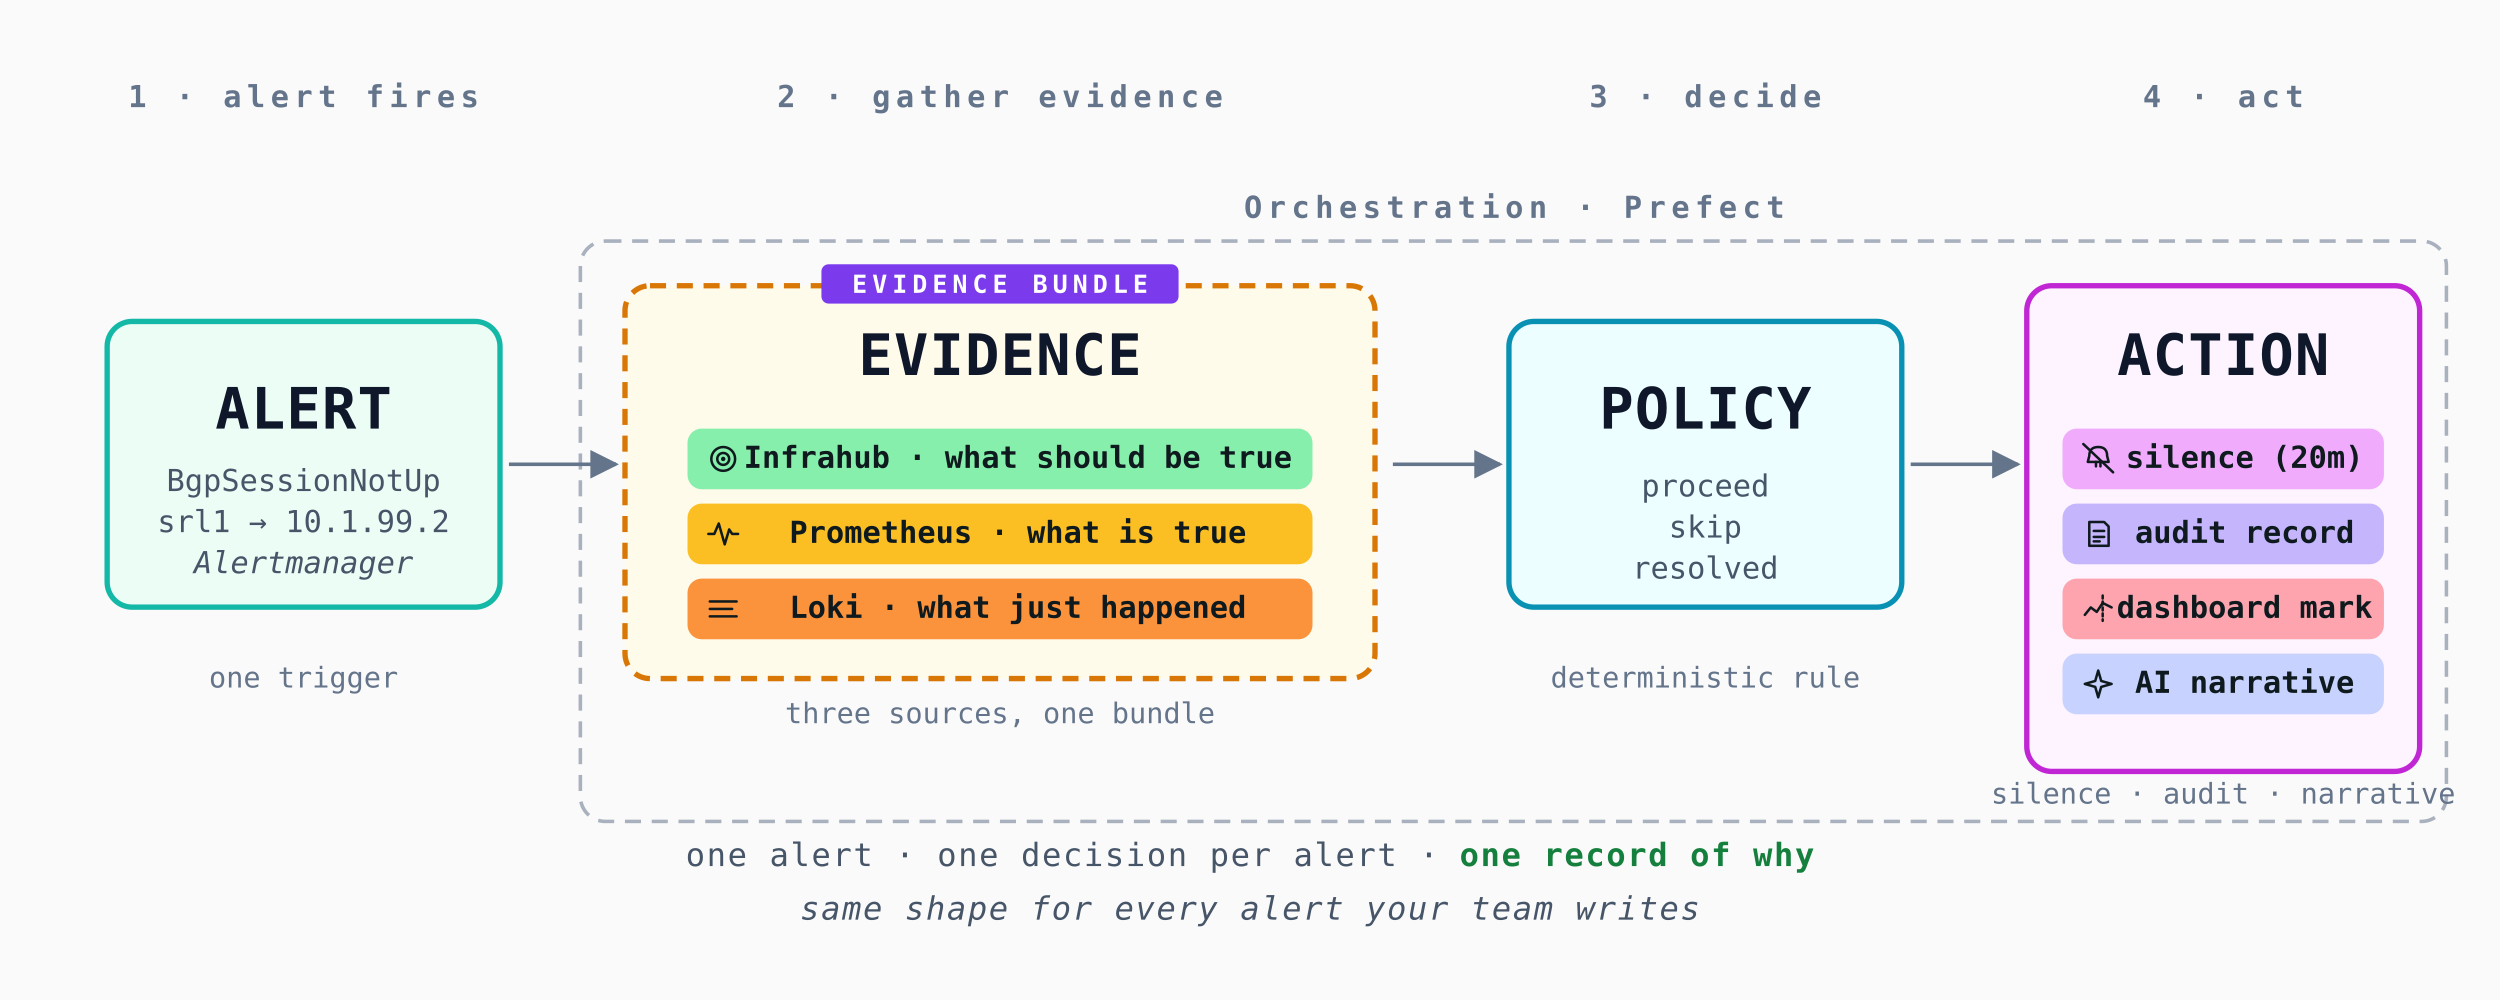
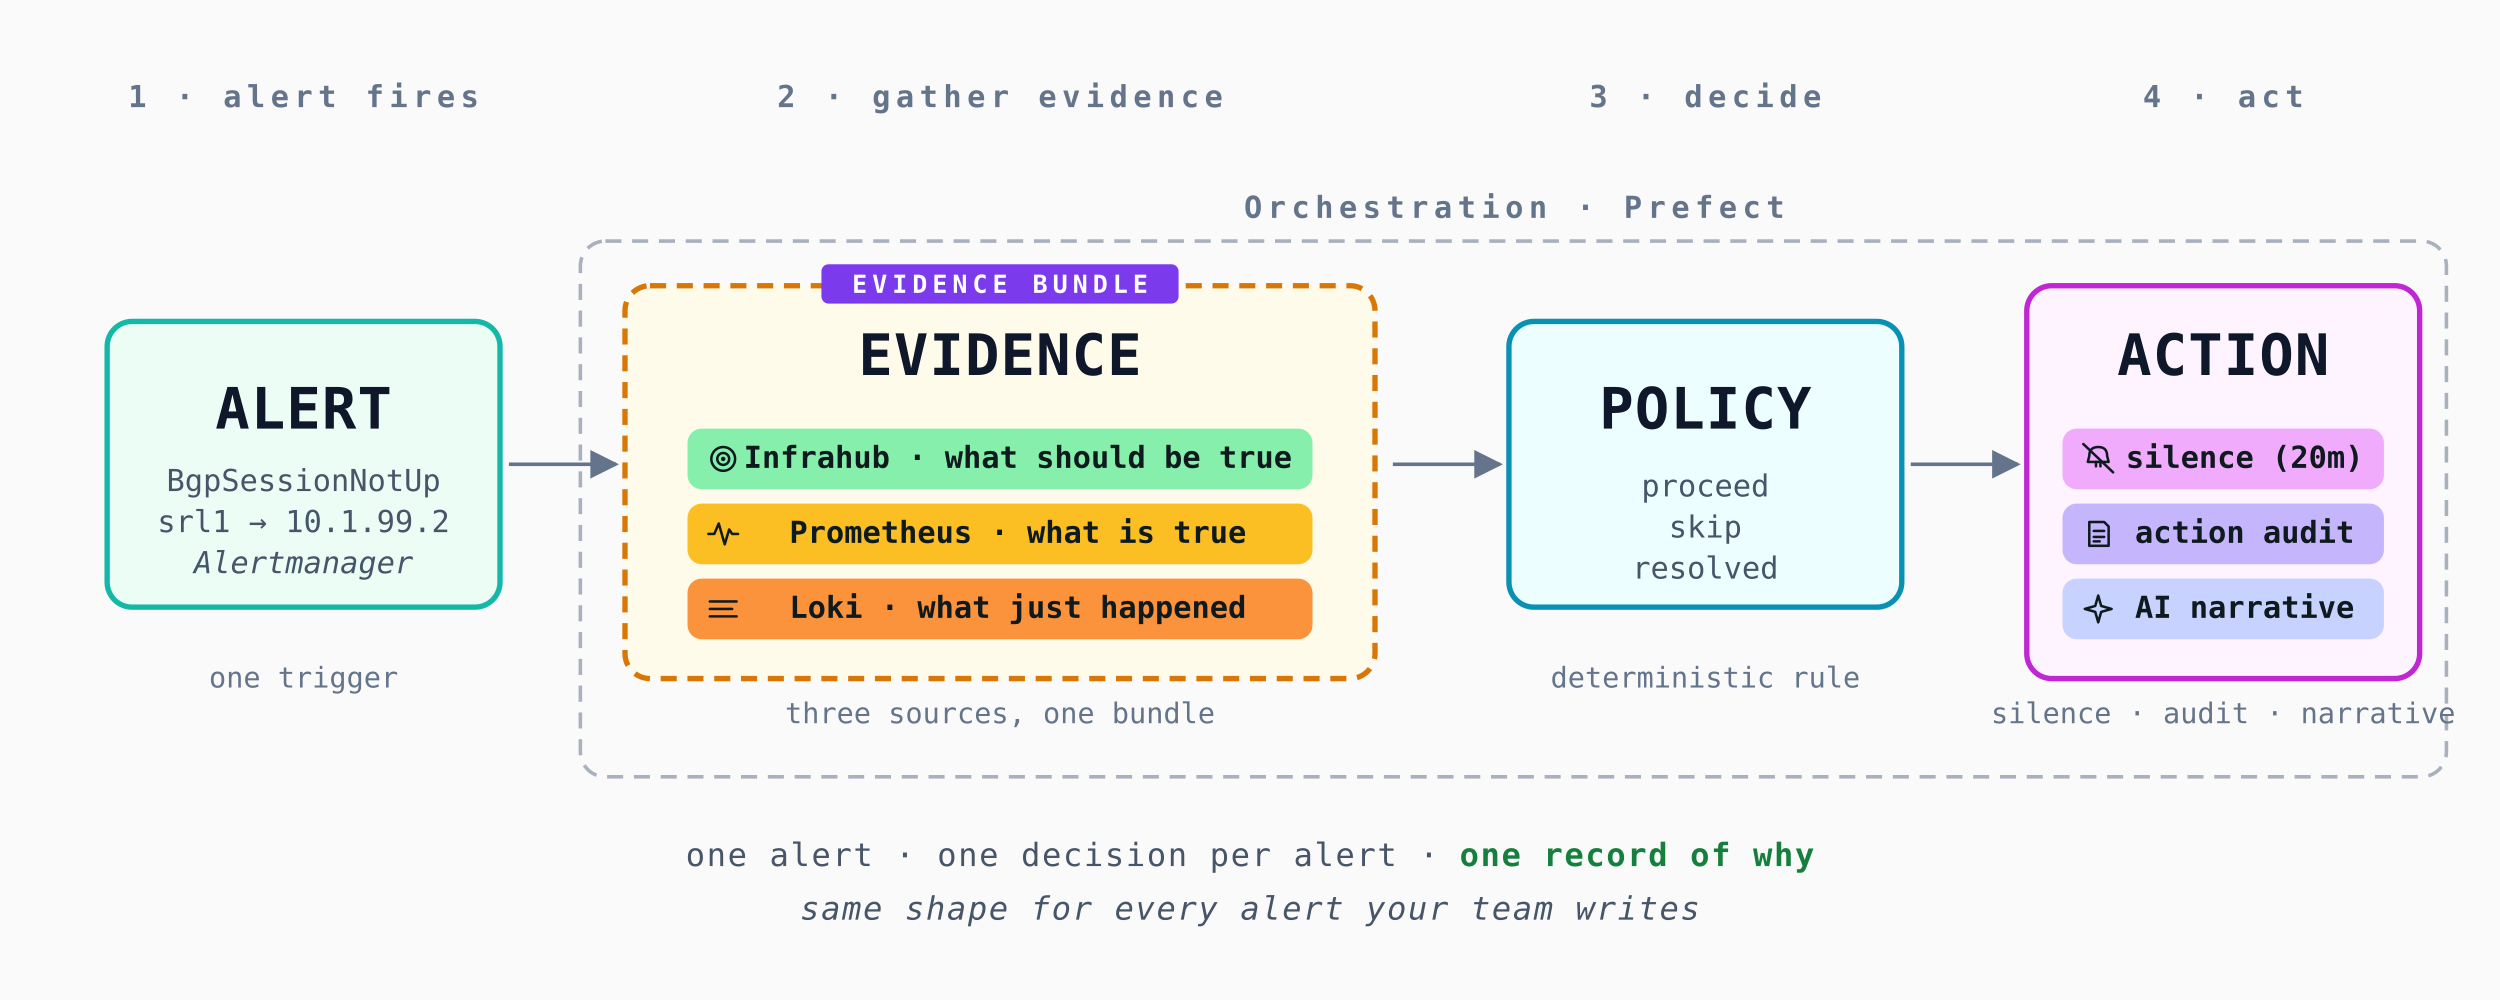
<svg xmlns="http://www.w3.org/2000/svg" viewBox="0 0 1400 560" role="img" aria-labelledby="title desc" font-family="'JetBrains Mono', 'Fira Code', 'SF Mono', 'Consolas', monospace">
  <style>
    .bg          { fill: #fafafa; }
    .phase-label { font-size: 17px; font-weight: 600; fill: #64748b;
                   letter-spacing: 0.18em; text-transform: uppercase; }
    .box-title   { font-size: 32px; font-weight: 700; fill: #0f172a;
                   letter-spacing: 0.02em; }
    .box-sub     { font-size: 17px; fill: #475569; }
    .pill-text   { font-size: 17px; font-weight: 600; fill: #0e1a1d; }
    .annot       { font-size: 16px; fill: #64748b; }
    .footer      { font-size: 18px; fill: #475569; letter-spacing: 0.05em; }
    .footer-emph { font-size: 18px; fill: #15803d; font-weight: 700;
                   letter-spacing: 0.05em; }
    .bundle-tag  { font-size: 14px; font-weight: 700; fill: #ffffff;
                   letter-spacing: 0.2em; }

    /* Phase boxes — light pastel fill + bold colored border */
    .box           { stroke-width: 3; }
    .box-alert     { fill: #ecfdf5; stroke: #14b8a6; }
    .box-evid      { fill: #fffbeb; stroke: #d97706; stroke-dasharray: 9 6; }
    .box-policy    { fill: #ecfeff; stroke: #0891b2; }
    .box-action    { fill: #fdf4ff; stroke: #c026d3; }

    /* Internal pill colors — bright enough to read on the light page */
    .pill-sot      { fill: #86efac; }
    .pill-prom     { fill: #fbbf24; }
    .pill-loki     { fill: #fb923c; }
    .pill-silence  { fill: #f0abfc; }
    .pill-audit    { fill: #c4b5fd; }
    .pill-panel    { fill: #fda4af; }
    .pill-rca      { fill: #c7d2fe; }

    .icon          { fill: none; stroke: #0e1a1d; stroke-width: 1.7;
                     stroke-linecap: round; stroke-linejoin: round; }
    .icon-fill     { fill: #0e1a1d; }

    .arrow         { fill: none; stroke: #64748b; stroke-width: 2; }
  </style>
  <defs>
    <marker id="ah" viewBox="0 0 10 10" refX="9" refY="5" markerWidth="8" markerHeight="8" orient="auto-start-reverse">
      <path d="M 0 0 L 10 5 L 0 10 z" fill="#64748b" />
    </marker>
    <symbol id="ic-target" viewBox="-12 -12 24 24">
      <circle class="icon" cx="0" cy="0" r="8" />
      <circle class="icon" cx="0" cy="0" r="4" />
      <circle class="icon-fill" cx="0" cy="0" r="1.5" />
    </symbol>
    <symbol id="ic-pulse" viewBox="-12 -12 24 24">
      <path class="icon" d="M -10 0 L -6 0 L -3 -7 L 1 7 L 4 -3 L 6 0 L 10 0" />
    </symbol>
    <symbol id="ic-log" viewBox="-12 -12 24 24">
      <line class="icon" x1="-9" y1="-5" x2="9" y2="-5" />
      <line class="icon" x1="-9" y1="0" x2="6" y2="0" />
      <line class="icon" x1="-9" y1="5" x2="9" y2="5" />
    </symbol>
    <symbol id="ic-silence" viewBox="-12 -12 24 24">
      <path class="icon" d="M -6 -2 Q -6 -8 0 -8 Q 6 -8 6 -2 L 7 2 L -7 2 Z" />
      <line class="icon" x1="-1.5" y1="2" x2="-1.5" y2="5" />
      <line class="icon" x1="1.5" y1="2" x2="1.5" y2="5" />
      <line class="icon" x1="-10" y1="-10" x2="10" y2="9" stroke-width="2.2" />
    </symbol>
    <symbol id="ic-doc" viewBox="-12 -12 24 24">
      <path class="icon" d="M -6 -8 L 4 -8 L 7 -5 L 7 8 L -6 8 Z" />
      <line class="icon" x1="-3" y1="-2" x2="4" y2="-2" />
      <line class="icon" x1="-3" y1="2" x2="4" y2="2" />
      <line class="icon" x1="-3" y1="5" x2="1" y2="5" />
    </symbol>
    <symbol id="ic-chartmark" viewBox="-12 -12 24 24">
      <polyline class="icon" points="-9,4 -5,-1 -1,2 3,-4 9,-1" />
      <line class="icon" x1="3" y1="-9" x2="3" y2="8" stroke-dasharray="2 2" />
    </symbol>
    <symbol id="ic-sparkle" viewBox="-12 -12 24 24">
      <path class="icon" d="M 0 -9 L 2 -2 L 9 0 L 2 2 L 0 9 L -2 2 L -9 0 L -2 -2 Z" />
    </symbol>
  </defs>
  <rect class="bg" x="0" y="0" width="1400" height="560" rx="0" />
-   <rect x="325" y="135" width="1045" height="325" rx="14" fill="none" stroke="#64748b" stroke-width="2" stroke-dasharray="9 6" opacity="0.55" />
+   <rect x="325" y="135" width="1045" height="300" rx="14" fill="none" stroke="#64748b" stroke-width="2" stroke-dasharray="9 6" opacity="0.55" />
  <text x="848" y="122" class="phase-label" text-anchor="middle">Orchestration · Prefect</text>
  <text x="170" y="60" class="phase-label" text-anchor="middle">1 · alert fires</text>
  <text x="560" y="60" class="phase-label" text-anchor="middle">2 · gather evidence</text>
  <text x="955" y="60" class="phase-label" text-anchor="middle">3 · decide</text>
  <text x="1245" y="60" class="phase-label" text-anchor="middle">4 · act</text>
  <rect class="box box-alert" x="60" y="180" width="220" height="160" rx="14" />
  <text x="170" y="240" class="box-title" text-anchor="middle">ALERT</text>
  <text x="170" y="275" class="box-sub" text-anchor="middle">BgpSessionNotUp</text>
  <text x="170" y="298" class="box-sub" text-anchor="middle">srl1 → 10.1.99.2</text>
  <text x="170" y="321" class="box-sub" text-anchor="middle" font-style="italic" fill="#64748b">Alertmanager</text>
  <line class="arrow" x1="285" y1="260" x2="345" y2="260" marker-end="url(#ah)" />
  <rect class="box box-evid" x="350" y="160" width="420" height="220" rx="14" />
  <text x="560" y="210" class="box-title" text-anchor="middle">EVIDENCE</text>
  <rect x="460" y="148" width="200" height="22" rx="4" fill="#7c3aed" />
  <text x="560" y="164" class="bundle-tag" text-anchor="middle">EVIDENCE BUNDLE</text>
  <g>
    <rect class="pill-sot" x="385" y="240" width="350" height="34" rx="8" />
    <use href="#ic-target" x="395" y="247" width="20" height="20" />
    <text x="570" y="262" class="pill-text" text-anchor="middle">Infrahub  ·  what should be true</text>
  </g>
  <g>
    <rect class="pill-prom" x="385" y="282" width="350" height="34" rx="8" />
    <use href="#ic-pulse" x="395" y="289" width="20" height="20" />
    <text x="570" y="304" class="pill-text" text-anchor="middle">Prometheus  ·  what is true</text>
  </g>
  <g>
    <rect class="pill-loki" x="385" y="324" width="350" height="34" rx="8" />
    <use href="#ic-log" x="395" y="331" width="20" height="20" />
    <text x="570" y="346" class="pill-text" text-anchor="middle">Loki  ·  what just happened</text>
  </g>
  <line class="arrow" x1="780" y1="260" x2="840" y2="260" marker-end="url(#ah)" />
  <rect class="box box-policy" x="845" y="180" width="220" height="160" rx="14" />
  <text x="955" y="240" class="box-title" text-anchor="middle">POLICY</text>
  <text x="955" y="278" class="box-sub" text-anchor="middle">proceed</text>
  <text x="955" y="301" class="box-sub" text-anchor="middle">skip</text>
  <text x="955" y="324" class="box-sub" text-anchor="middle">resolved</text>
  <line class="arrow" x1="1070" y1="260" x2="1130" y2="260" marker-end="url(#ah)" />
-   <rect class="box box-action" x="1135" y="160" width="220" height="272" rx="14" />
+   <rect class="box box-action" x="1135" y="160" width="220" height="220" rx="14" />
  <text x="1245" y="210" class="box-title" text-anchor="middle">ACTION</text>
  <g>
    <rect class="pill-silence" x="1155" y="240" width="180" height="34" rx="8" />
    <use href="#ic-silence" x="1165" y="247" width="20" height="20" />
    <text x="1257" y="262" class="pill-text" text-anchor="middle">silence (20m)</text>
  </g>
  <g>
    <rect class="pill-audit" x="1155" y="282" width="180" height="34" rx="8" />
    <use href="#ic-doc" x="1165" y="289" width="20" height="20" />
-     <text x="1257" y="304" class="pill-text" text-anchor="middle">audit record</text>
+     <text x="1257" y="304" class="pill-text" text-anchor="middle">action audit</text>
  </g>
  <g>
-     <rect class="pill-panel" x="1155" y="324" width="180" height="34" rx="8" />
-     <use href="#ic-chartmark" x="1165" y="331" width="20" height="20" />
-     <text x="1257" y="346" class="pill-text" text-anchor="middle">dashboard mark</text>
-   </g>
-   <g>
-     <rect class="pill-rca" x="1155" y="366" width="180" height="34" rx="8" />
-     <use href="#ic-sparkle" x="1165" y="373" width="20" height="20" />
-     <text x="1257" y="388" class="pill-text" text-anchor="middle">AI narrative</text>
+     <rect class="pill-rca" x="1155" y="324" width="180" height="34" rx="8" />
+     <use href="#ic-sparkle" x="1165" y="331" width="20" height="20" />
+     <text x="1257" y="346" class="pill-text" text-anchor="middle">AI narrative</text>
  </g>
  <text x="170" y="385" class="annot" text-anchor="middle">one trigger</text>
  <text x="560" y="405" class="annot" text-anchor="middle">three sources, one bundle</text>
  <text x="955" y="385" class="annot" text-anchor="middle">deterministic rule</text>
-   <text x="1245" y="450" class="annot" text-anchor="middle">silence · audit · narrative</text>
+   <text x="1245" y="405" class="annot" text-anchor="middle">silence · audit · narrative</text>
  <text x="700" y="485" class="footer" text-anchor="middle">
    one alert  ·  one decision per alert  ·  <tspan class="footer-emph">one record of why</tspan>
  </text>
  <text x="700" y="515" class="footer" text-anchor="middle" font-style="italic">
    same shape for every alert your team writes
  </text>
</svg>
